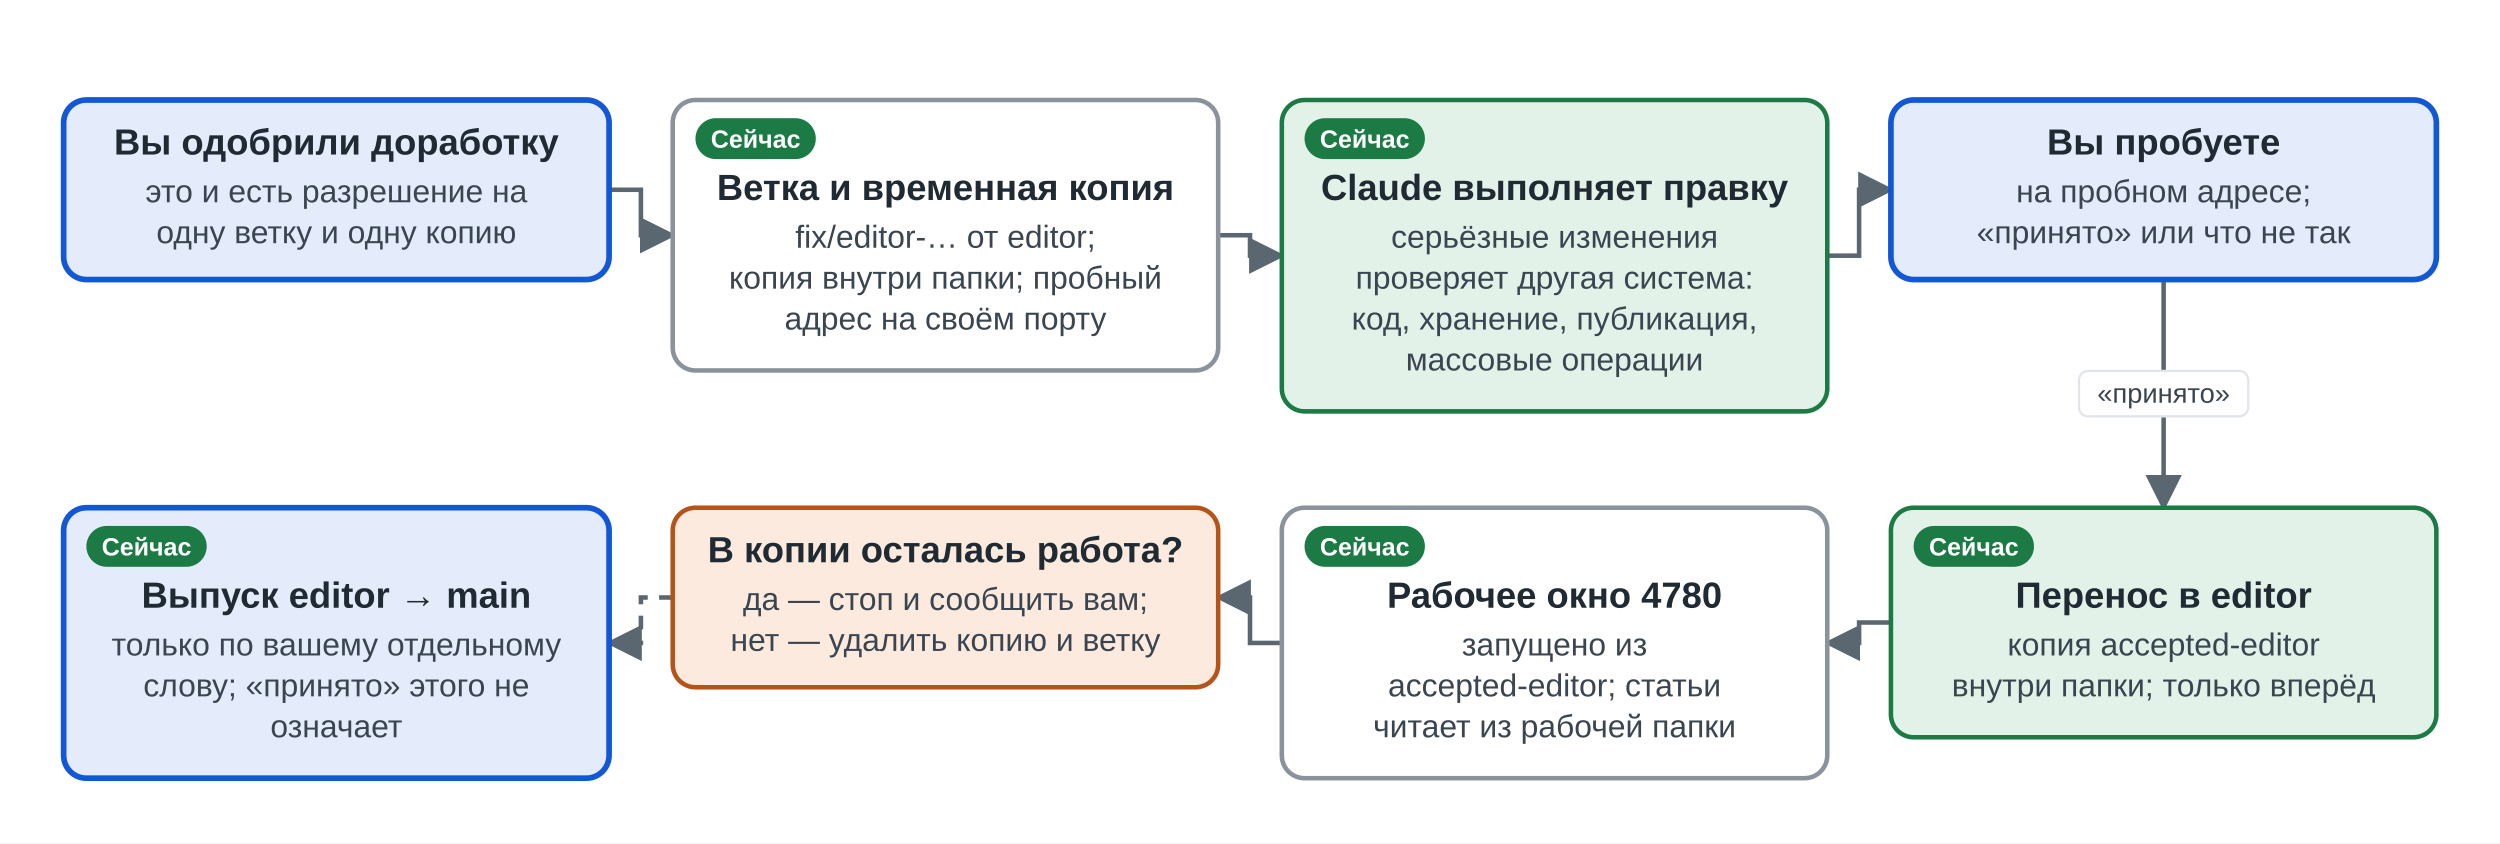
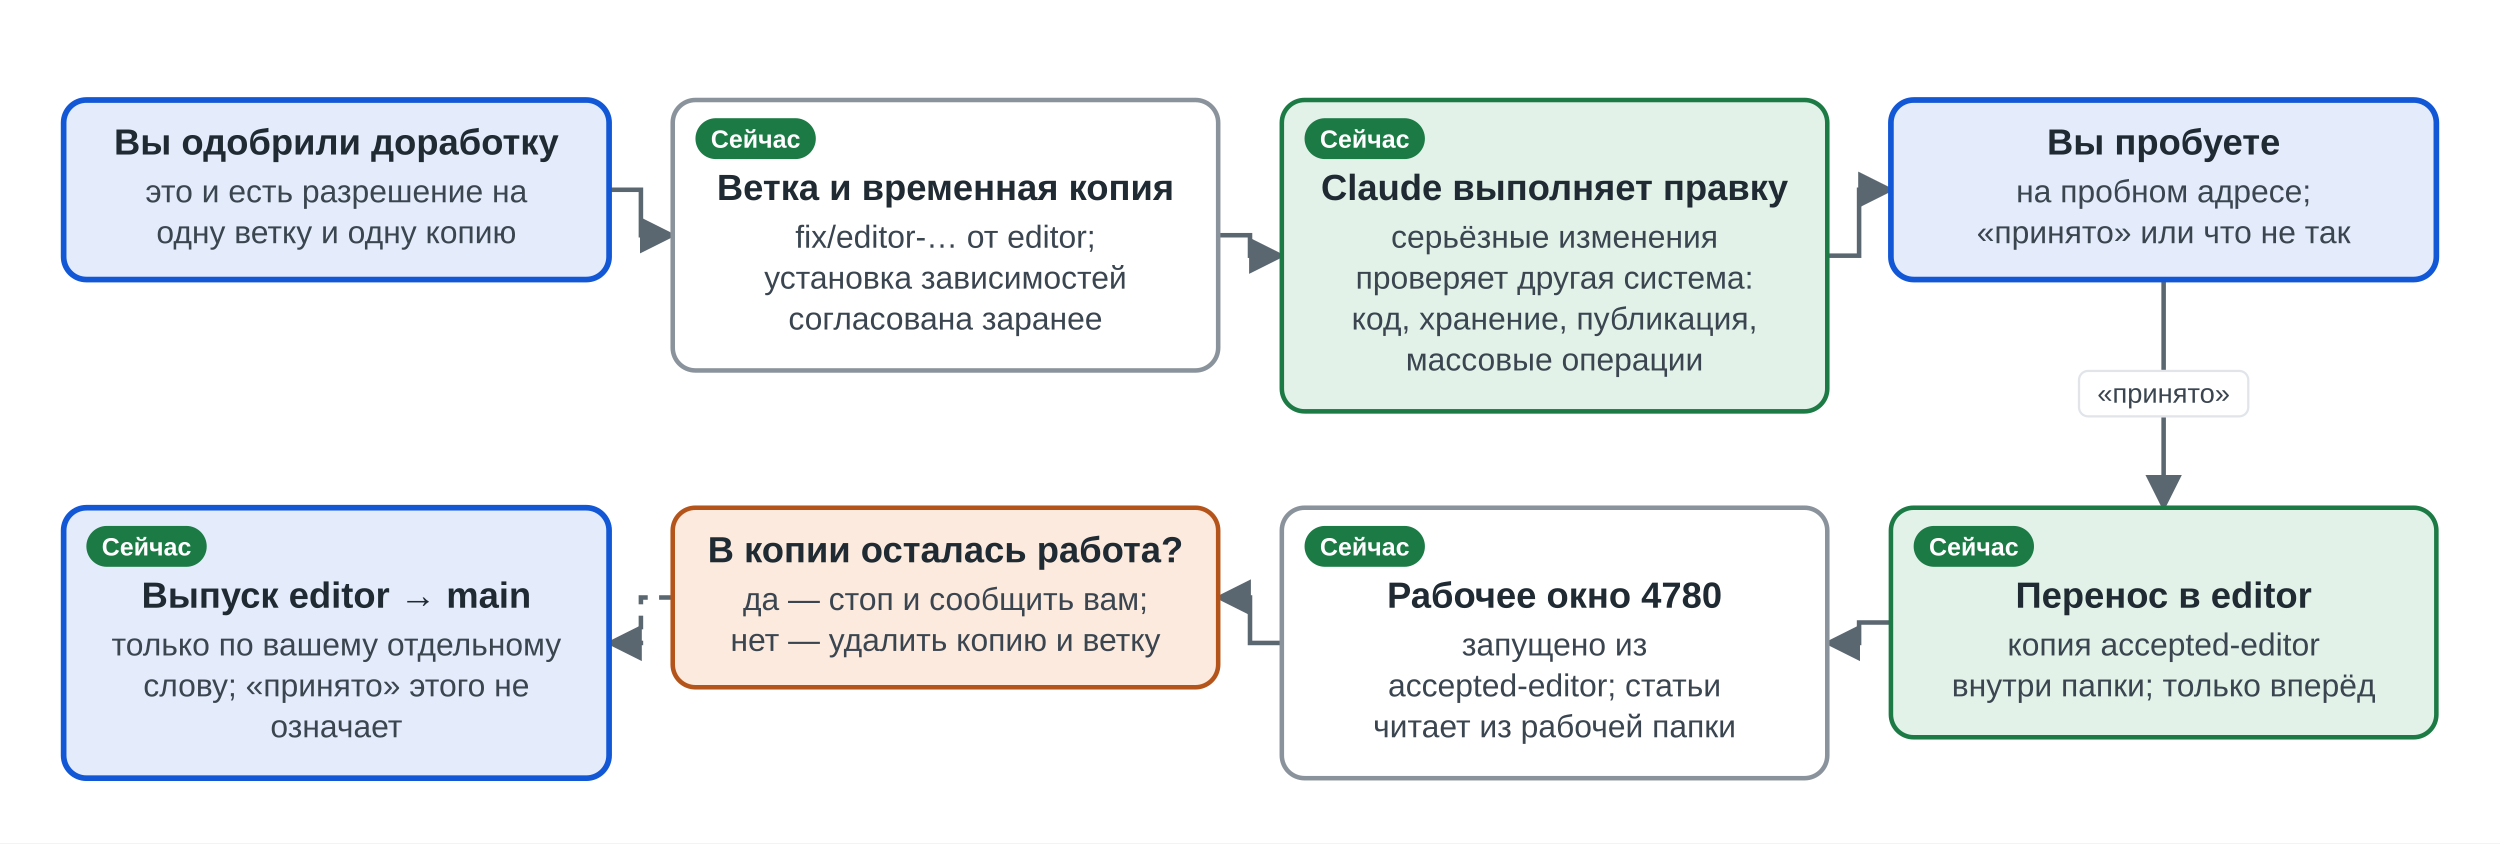
<svg xmlns="http://www.w3.org/2000/svg" viewBox="0 0 1100 371" width="1100" height="371" font-family="Segoe UI, Arial, sans-serif" font-size="16" role="img" aria-label="Как меняем редактор">
  <defs>
    <marker id="blog-editor-arr" viewBox="0 0 10 10" refX="9" refY="5" markerWidth="8" markerHeight="8" orient="auto-start-reverse">
      <path d="M 0 0 L 10 5 L 0 10 z" fill="#5b6770" />
    </marker>
  </defs>
  <rect x="0" y="0" width="1100" height="371" fill="#ffffff" />
  <path d="M 268 83.5 L 282 83.5 L 282 103.5 L 296 103.5" fill="none" stroke="#5b6770" stroke-width="2" marker-end="url(#blog-editor-arr)" />
  <path d="M 536 103.5 L 550 103.5 L 550 112.5 L 564 112.5" fill="none" stroke="#5b6770" stroke-width="2" marker-end="url(#blog-editor-arr)" />
  <path d="M 804 112.5 L 818 112.5 L 818 83.5 L 832 83.5" fill="none" stroke="#5b6770" stroke-width="2" marker-end="url(#blog-editor-arr)" />
  <path d="M 952 123 L 952 223.4" fill="none" stroke="#5b6770" stroke-width="2" marker-end="url(#blog-editor-arr)" />
  <path d="M 832 273.9 L 818 273.9 L 818 282.9 L 804 282.9" fill="none" stroke="#5b6770" stroke-width="2" marker-end="url(#blog-editor-arr)" />
  <path d="M 564 282.9 L 550 282.9 L 550 262.9 L 536 262.9" fill="none" stroke="#5b6770" stroke-width="2" marker-end="url(#blog-editor-arr)" />
  <path d="M 296 262.9 L 282 262.9 L 282 282.9 L 268 282.9" fill="none" stroke="#5b6770" stroke-width="2" stroke-dasharray="6 5" marker-end="url(#blog-editor-arr)" />
  <rect x="28" y="44" width="240" height="79" rx="10" fill="#e4ecfb" stroke="#1257d6" stroke-width="2.5" />
  <text x="148" y="68" text-anchor="middle" font-weight="700" fill="#1f2a33">Вы одобрили доработку</text>
  <text x="148" y="89" text-anchor="middle" font-size="14" fill="#3a4550">это и есть разрешение на</text>
  <text x="148" y="107" text-anchor="middle" font-size="14" fill="#3a4550">одну ветку и одну копию</text>
  <rect x="296" y="44" width="240" height="119" rx="10" fill="#ffffff" stroke="#8a939b" stroke-width="2" />
  <rect x="306" y="52" width="52.96" height="18" rx="9" fill="#1c7a45" />
  <text x="332.48" y="65" text-anchor="middle" font-size="11" font-weight="700" fill="#fff">Сейчас</text>
  <text x="416" y="88" text-anchor="middle" font-weight="700" fill="#1f2a33">Ветка и временная копия</text>
  <text x="416" y="109" text-anchor="middle" font-size="14" fill="#3a4550">fix/editor-… от editor;</text>
-   <text x="416" y="127" text-anchor="middle" font-size="14" fill="#3a4550">копия внутри папки; пробный</text>
-   <text x="416" y="145" text-anchor="middle" font-size="14" fill="#3a4550">адрес на своём порту</text>
+   <text x="416" y="127" text-anchor="middle" font-size="14" fill="#3a4550">установка зависимостей</text>
+   <text x="416" y="145" text-anchor="middle" font-size="14" fill="#3a4550">согласована заранее</text>
  <rect x="564" y="44" width="240" height="137" rx="10" fill="#e3f2e9" stroke="#1c7a45" stroke-width="2" />
  <rect x="574" y="52" width="52.96" height="18" rx="9" fill="#1c7a45" />
  <text x="600.48" y="65" text-anchor="middle" font-size="11" font-weight="700" fill="#fff">Сейчас</text>
  <text x="684" y="88" text-anchor="middle" font-weight="700" fill="#1f2a33">Claude выполняет правку</text>
  <text x="684" y="109" text-anchor="middle" font-size="14" fill="#3a4550">серьёзные изменения</text>
  <text x="684" y="127" text-anchor="middle" font-size="14" fill="#3a4550">проверяет другая система:</text>
  <text x="684" y="145" text-anchor="middle" font-size="14" fill="#3a4550">код, хранение, публикация,</text>
  <text x="684" y="163" text-anchor="middle" font-size="14" fill="#3a4550">массовые операции</text>
  <rect x="832" y="44" width="240" height="79" rx="10" fill="#e4ecfb" stroke="#1257d6" stroke-width="2.5" />
  <text x="952" y="68" text-anchor="middle" font-weight="700" fill="#1f2a33">Вы пробуете</text>
  <text x="952" y="89" text-anchor="middle" font-size="14" fill="#3a4550">на пробном адресе;</text>
  <text x="952" y="107" text-anchor="middle" font-size="14" fill="#3a4550">«принято» или что не так</text>
  <rect x="832" y="223.4" width="240" height="101" rx="10" fill="#e3f2e9" stroke="#1c7a45" stroke-width="2" />
  <rect x="842" y="231.4" width="52.96" height="18" rx="9" fill="#1c7a45" />
  <text x="868.48" y="244.4" text-anchor="middle" font-size="11" font-weight="700" fill="#fff">Сейчас</text>
  <text x="952" y="267.4" text-anchor="middle" font-weight="700" fill="#1f2a33">Перенос в editor</text>
  <text x="952" y="288.4" text-anchor="middle" font-size="14" fill="#3a4550">копия accepted-editor</text>
  <text x="952" y="306.4" text-anchor="middle" font-size="14" fill="#3a4550">внутри папки; только вперёд</text>
  <rect x="564" y="223.4" width="240" height="119" rx="10" fill="#ffffff" stroke="#8a939b" stroke-width="2" />
  <rect x="574" y="231.4" width="52.96" height="18" rx="9" fill="#1c7a45" />
  <text x="600.48" y="244.4" text-anchor="middle" font-size="11" font-weight="700" fill="#fff">Сейчас</text>
  <text x="684" y="267.4" text-anchor="middle" font-weight="700" fill="#1f2a33">Рабочее окно 4780</text>
  <text x="684" y="288.4" text-anchor="middle" font-size="14" fill="#3a4550">запущено из</text>
  <text x="684" y="306.4" text-anchor="middle" font-size="14" fill="#3a4550">accepted-editor; статьи</text>
  <text x="684" y="324.4" text-anchor="middle" font-size="14" fill="#3a4550">читает из рабочей папки</text>
  <rect x="296" y="223.4" width="240" height="79" rx="10" fill="#fbeadd" stroke="#b4541a" stroke-width="2" />
  <text x="416" y="247.4" text-anchor="middle" font-weight="700" fill="#1f2a33">В копии осталась работа?</text>
  <text x="416" y="268.4" text-anchor="middle" font-size="14" fill="#3a4550">да — стоп и сообщить вам;</text>
  <text x="416" y="286.4" text-anchor="middle" font-size="14" fill="#3a4550">нет — удалить копию и ветку</text>
  <rect x="28" y="223.4" width="240" height="119" rx="10" fill="#e4ecfb" stroke="#1257d6" stroke-width="2.5" />
  <rect x="38" y="231.4" width="52.96" height="18" rx="9" fill="#1c7a45" />
  <text x="64.48" y="244.4" text-anchor="middle" font-size="11" font-weight="700" fill="#fff">Сейчас</text>
  <text x="148" y="267.4" text-anchor="middle" font-weight="700" fill="#1f2a33">Выпуск editor → main</text>
  <text x="148" y="288.4" text-anchor="middle" font-size="14" fill="#3a4550">только по вашему отдельному</text>
  <text x="148" y="306.4" text-anchor="middle" font-size="14" fill="#3a4550">слову; «принято» этого не</text>
  <text x="148" y="324.4" text-anchor="middle" font-size="14" fill="#3a4550">означает</text>
  <rect x="914.76" y="163.2" width="74.48" height="20" rx="4" fill="#ffffff" stroke="#e1e5ea" />
  <text x="952" y="177.2" text-anchor="middle" font-size="12" fill="#3a4550">«принято»</text>
</svg>
